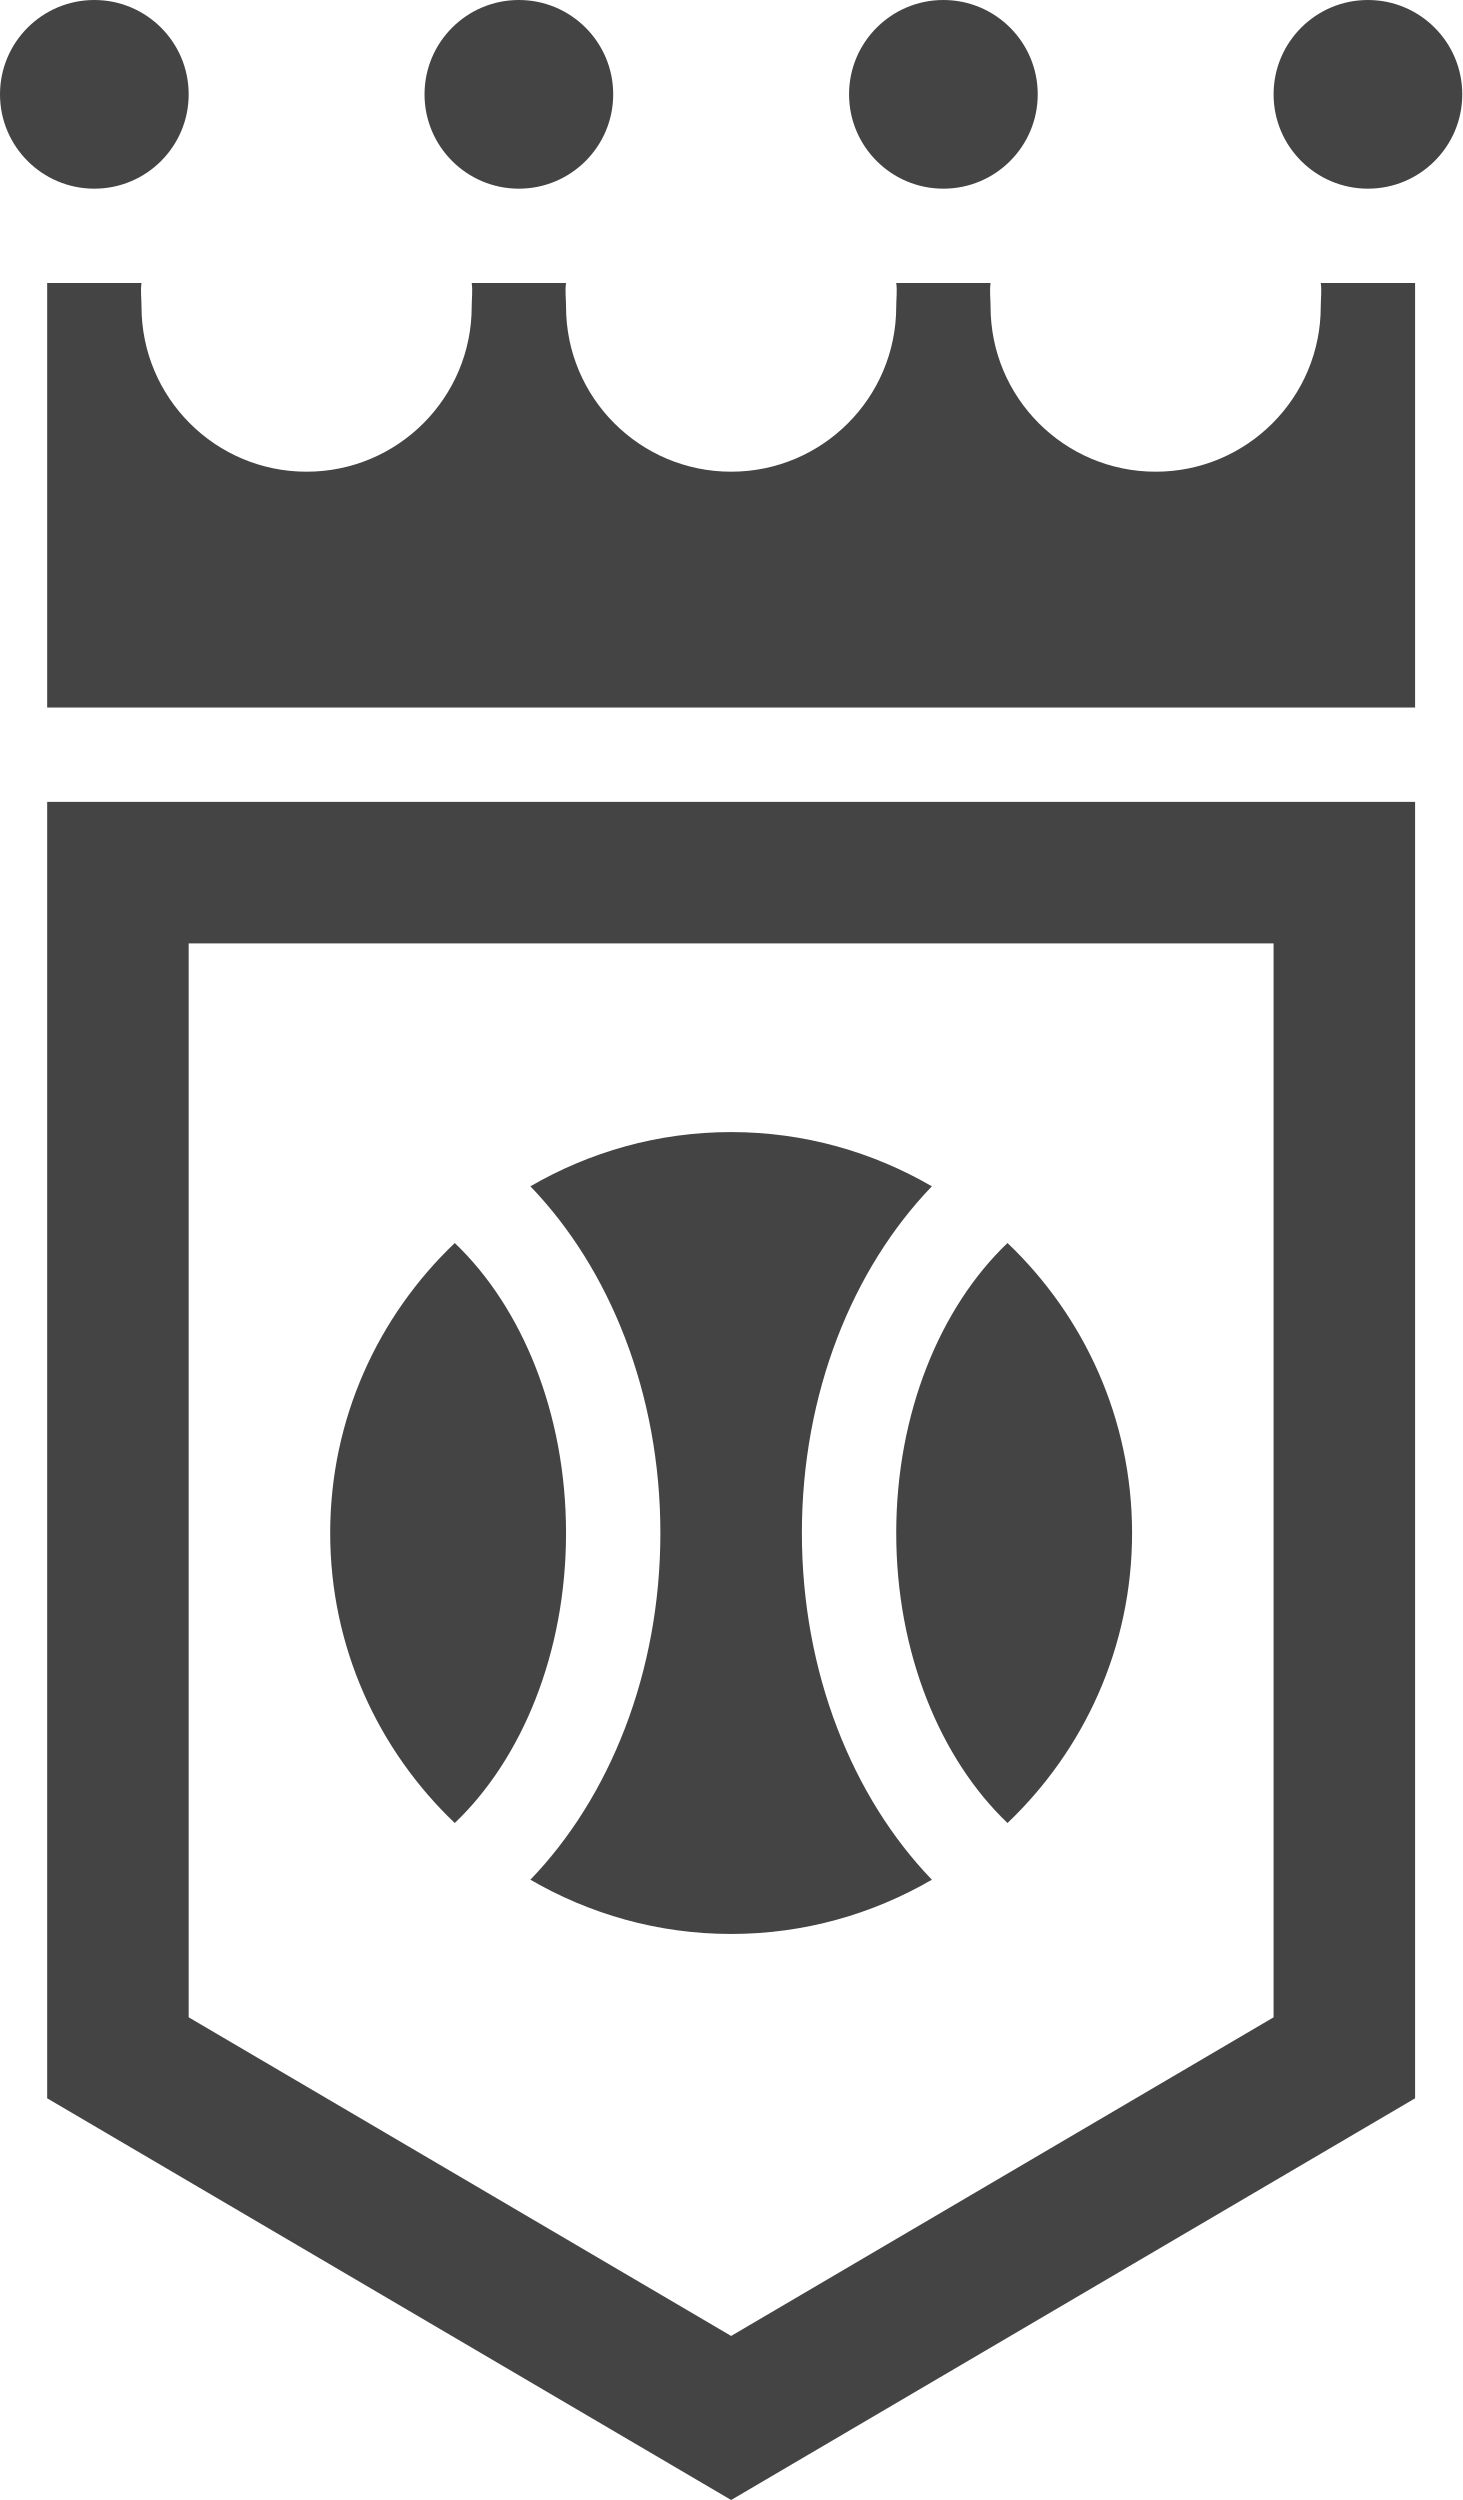
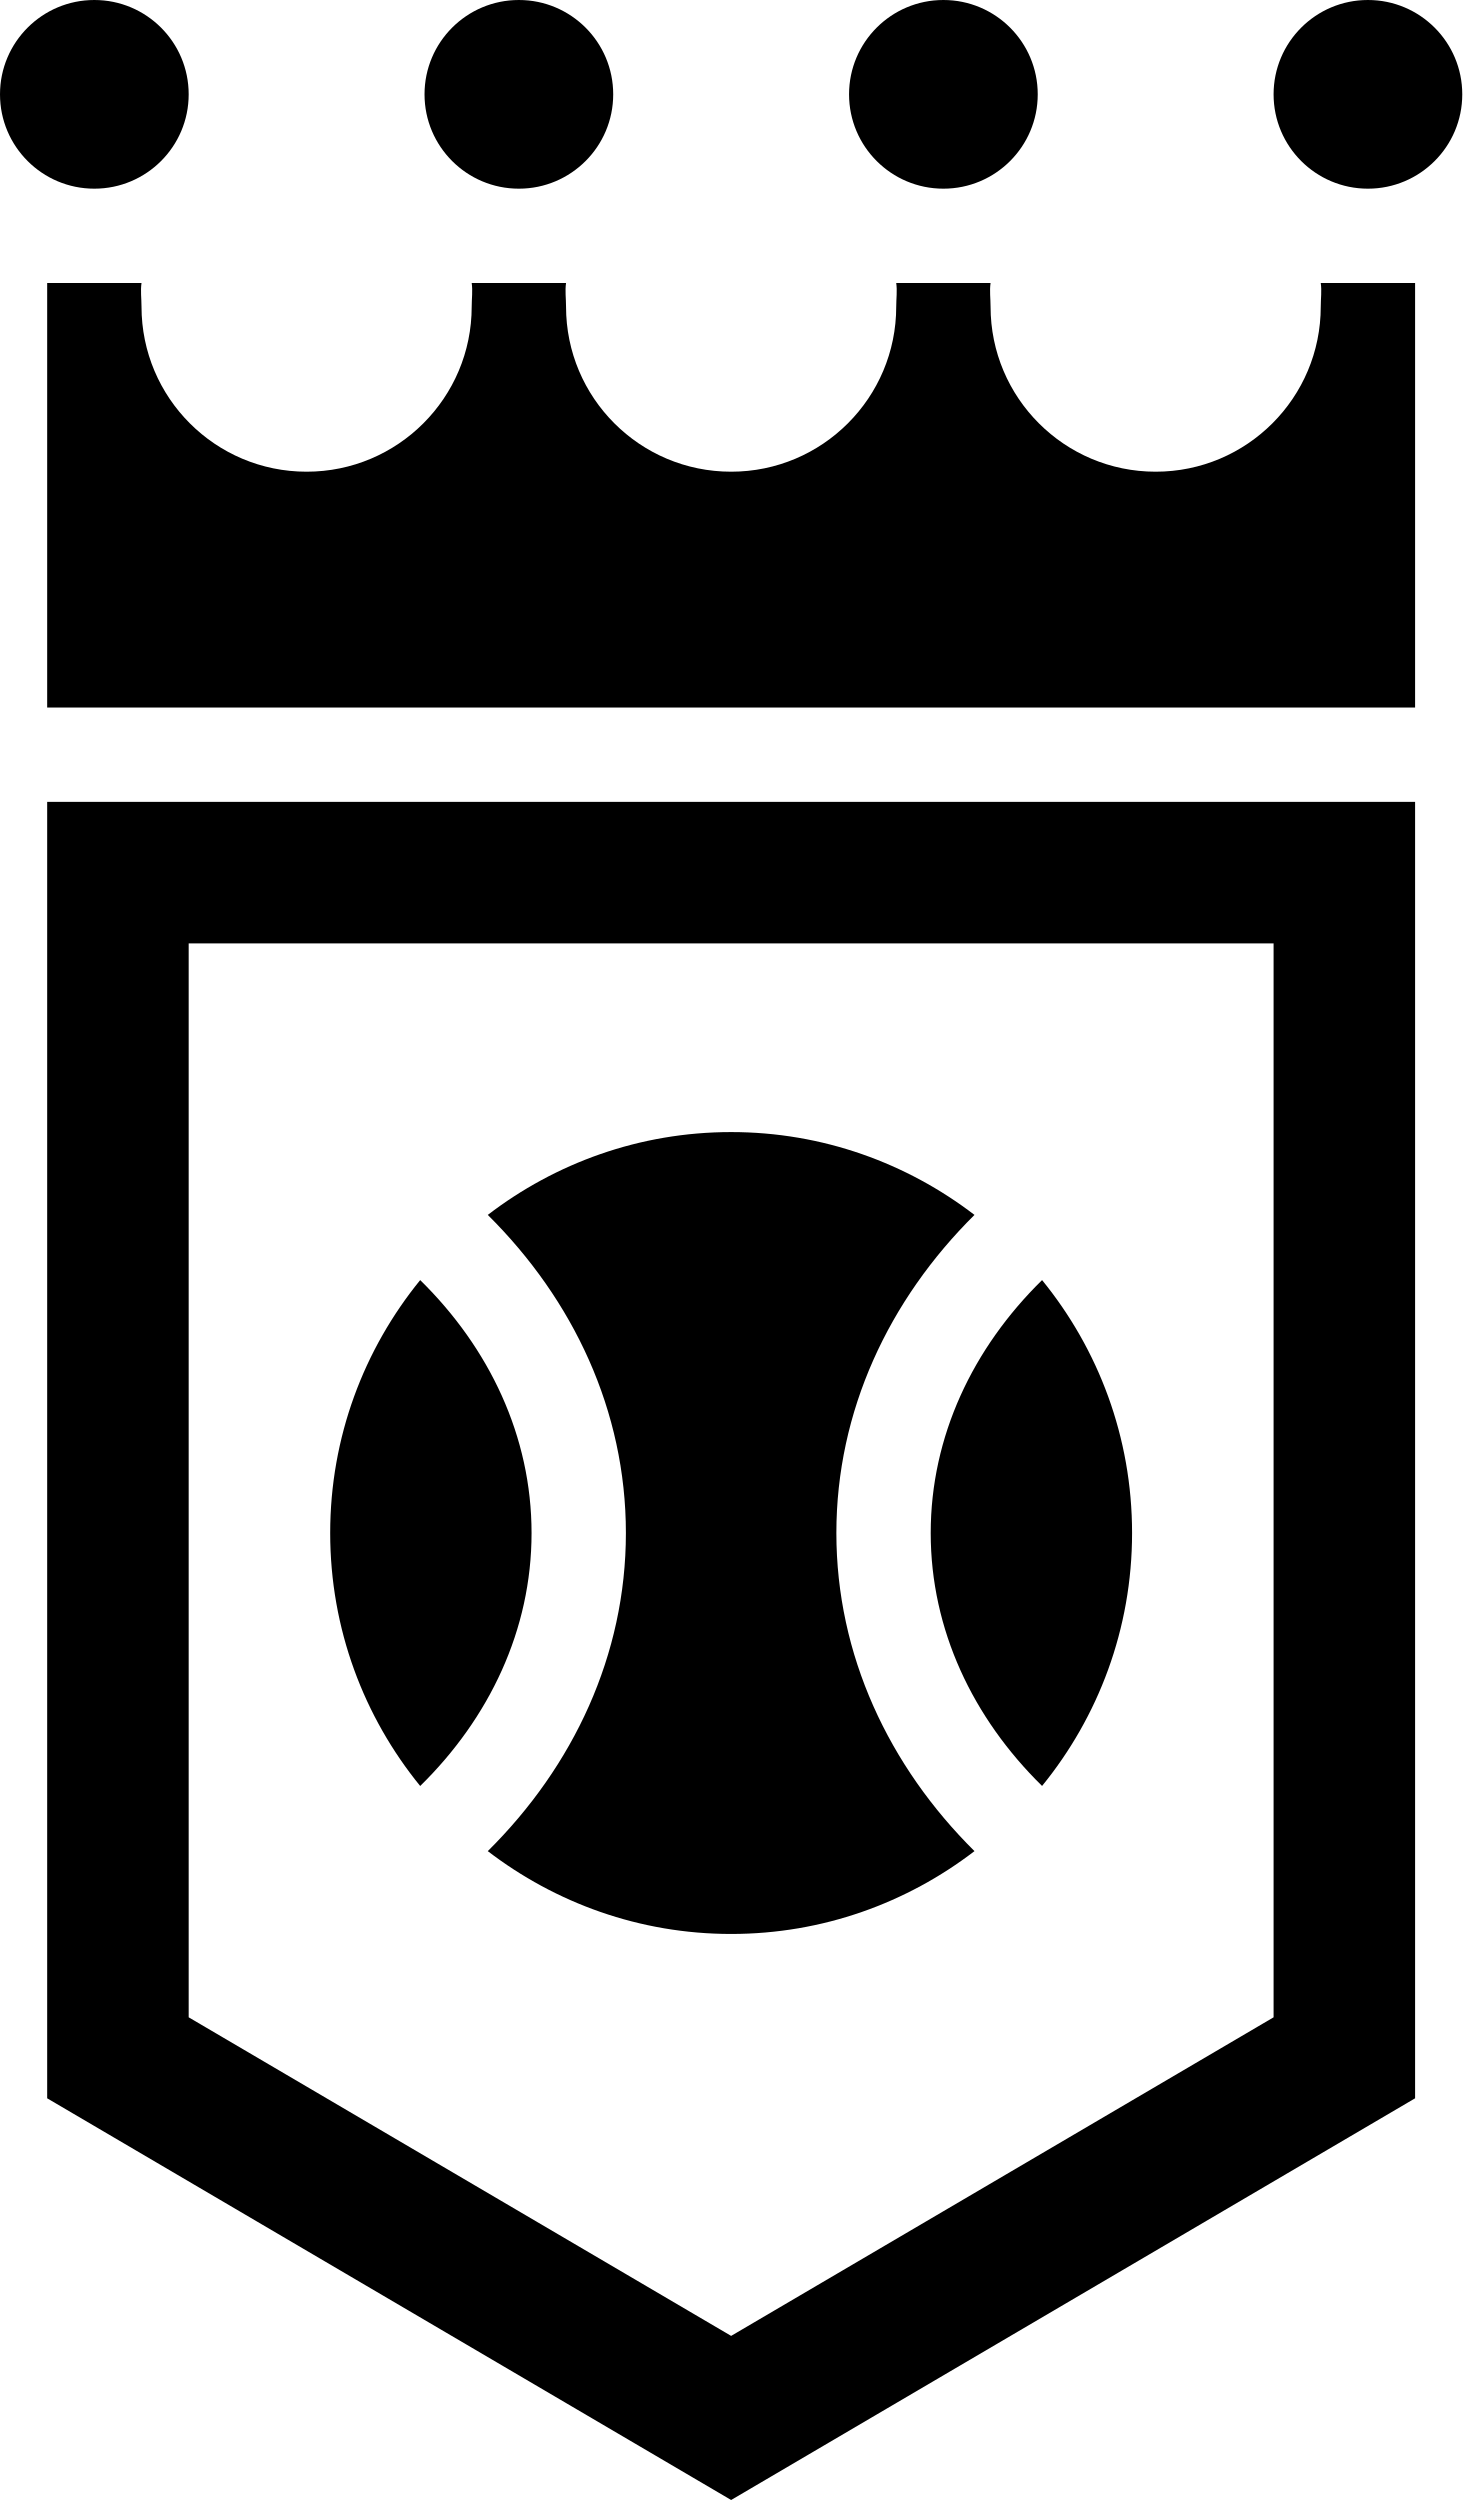
- <svg xmlns="http://www.w3.org/2000/svg" viewBox="0 0 31 53">
-   <g fill="#444">
-     <path d="m28 6c.024.165 0 .329 0 .5 0 1.933-1.566 3.5-3.5 3.5s-3.5-1.567-3.5-3.5c0-.171-.024-.335 0-.5h-2c.024.165 0 .329 0 .5 0 1.933-1.566 3.5-3.5 3.5s-3.5-1.567-3.5-3.5c0-.171-.024-.335 0-.5h-2c.024.165 0 .329 0 .5 0 1.933-1.566 3.5-3.5 3.5s-3.5-1.567-3.5-3.5c0-.171-.024-.335 0-.5h-2v9h29v-9z" />
-     <circle cx="2" cy="2" r="2" />
-     <circle cx="11" cy="2" r="2" />
-     <circle cx="20" cy="2" r="2" />
-     <circle cx="29" cy="2" r="2" />
-     <path d="m21.359 38.648c1.624-1.548 2.641-3.727 2.641-6.148s-1.017-4.6-2.641-6.148c-1.423 1.357-2.359 3.605-2.359 6.148s.936 4.791 2.359 6.148z" />
-     <path d="m9.641 26.352c-1.624 1.548-2.641 3.727-2.641 6.148s1.017 4.6 2.641 6.148c1.423-1.357 2.359-3.605 2.359-6.148s-.936-4.791-2.359-6.148z" />
-     <path d="m17 32.5c0-2.96 1.075-5.606 2.756-7.35-1.253-.727-2.703-1.15-4.256-1.15s-3.003.423-4.256 1.15c1.681 1.744 2.756 4.39 2.756 7.35s-1.075 5.606-2.756 7.35c1.253.727 2.703 1.15 4.256 1.15s3.003-.423 4.256-1.15c-1.681-1.744-2.756-4.39-2.756-7.35z" />
-     <path d="m27 20v22.767l-11.5 6.755-11.5-6.755v-22.767zm3-3h-29v27.484l14.5 8.516 14.5-8.516z" />
+ <svg xmlns="http://www.w3.org/2000/svg" version="1.1" viewBox="1066.021 -145 31 53">
+   <polyline fill="none" class="royals-diamond-mask" points="1093.021,-125 1093.021,-102.233 1081.521,-95.479 1070.021,-102.233 1070.021,-125 1093.021,-125       " />
+   <g class="royals-crown">
+     <path d="M1094.021-139c0.024,0.165,0,0.329,0,0.5c0,1.933-1.566,3.5-3.5,3.5s-3.5-1.567-3.5-3.5       c0-0.171-0.024-0.335,0-0.5h-2c0.024,0.165,0,0.329,0,0.5c0,1.933-1.566,3.5-3.5,3.5s-3.5-1.567-3.5-3.5       c0-0.171-0.024-0.335,0-0.5h-2c0.024,0.165,0,0.329,0,0.5c0,1.933-1.566,3.5-3.5,3.5s-3.5-1.567-3.5-3.5       c0-0.171-0.024-0.335,0-0.5h-2v9h29v-9H1094.021z" />
+     <circle cx="1068.021" cy="-143" r="2" />
+     <circle cx="1077.021" cy="-143" r="2" />
+     <circle cx="1086.021" cy="-143" r="2" />
+     <circle cx="1095.021" cy="-143" r="2" />
+   </g>
+   <g class="royals-diamond">
+     <path d="M1093.021-125v22.767l-11.5,6.754l-11.5-6.754V-125H1093.021 M1096.021-128h-29v27.484l14.5,8.516       l14.5-8.516V-128L1096.021-128z" />
+     <path d="M1088.113-117.862c-1.466,1.439-2.361,3.312-2.361,5.362c0,2.051,0.895,3.923,2.361,5.362       c1.192-1.463,1.908-3.328,1.908-5.362C1090.021-114.534,1089.305-116.399,1088.113-117.862z" />
+     <path d="M1083.752-112.5c0-2.587,1.113-4.945,2.928-6.744c-1.432-1.097-3.217-1.756-5.159-1.756       c-1.943,0-3.728,0.659-5.159,1.756c1.816,1.8,2.928,4.157,2.928,6.744s-1.113,4.945-2.928,6.744       c1.432,1.097,3.216,1.756,5.159,1.756c1.943,0,3.728-0.659,5.159-1.756C1084.865-107.556,1083.752-109.913,1083.752-112.5z" />
+     <path d="M1074.929-117.862c-1.191,1.463-1.908,3.328-1.908,5.362s0.716,3.9,1.908,5.363       c1.467-1.439,2.361-3.312,2.361-5.362S1076.395-116.423,1074.929-117.862z" />
  </g>
</svg>
